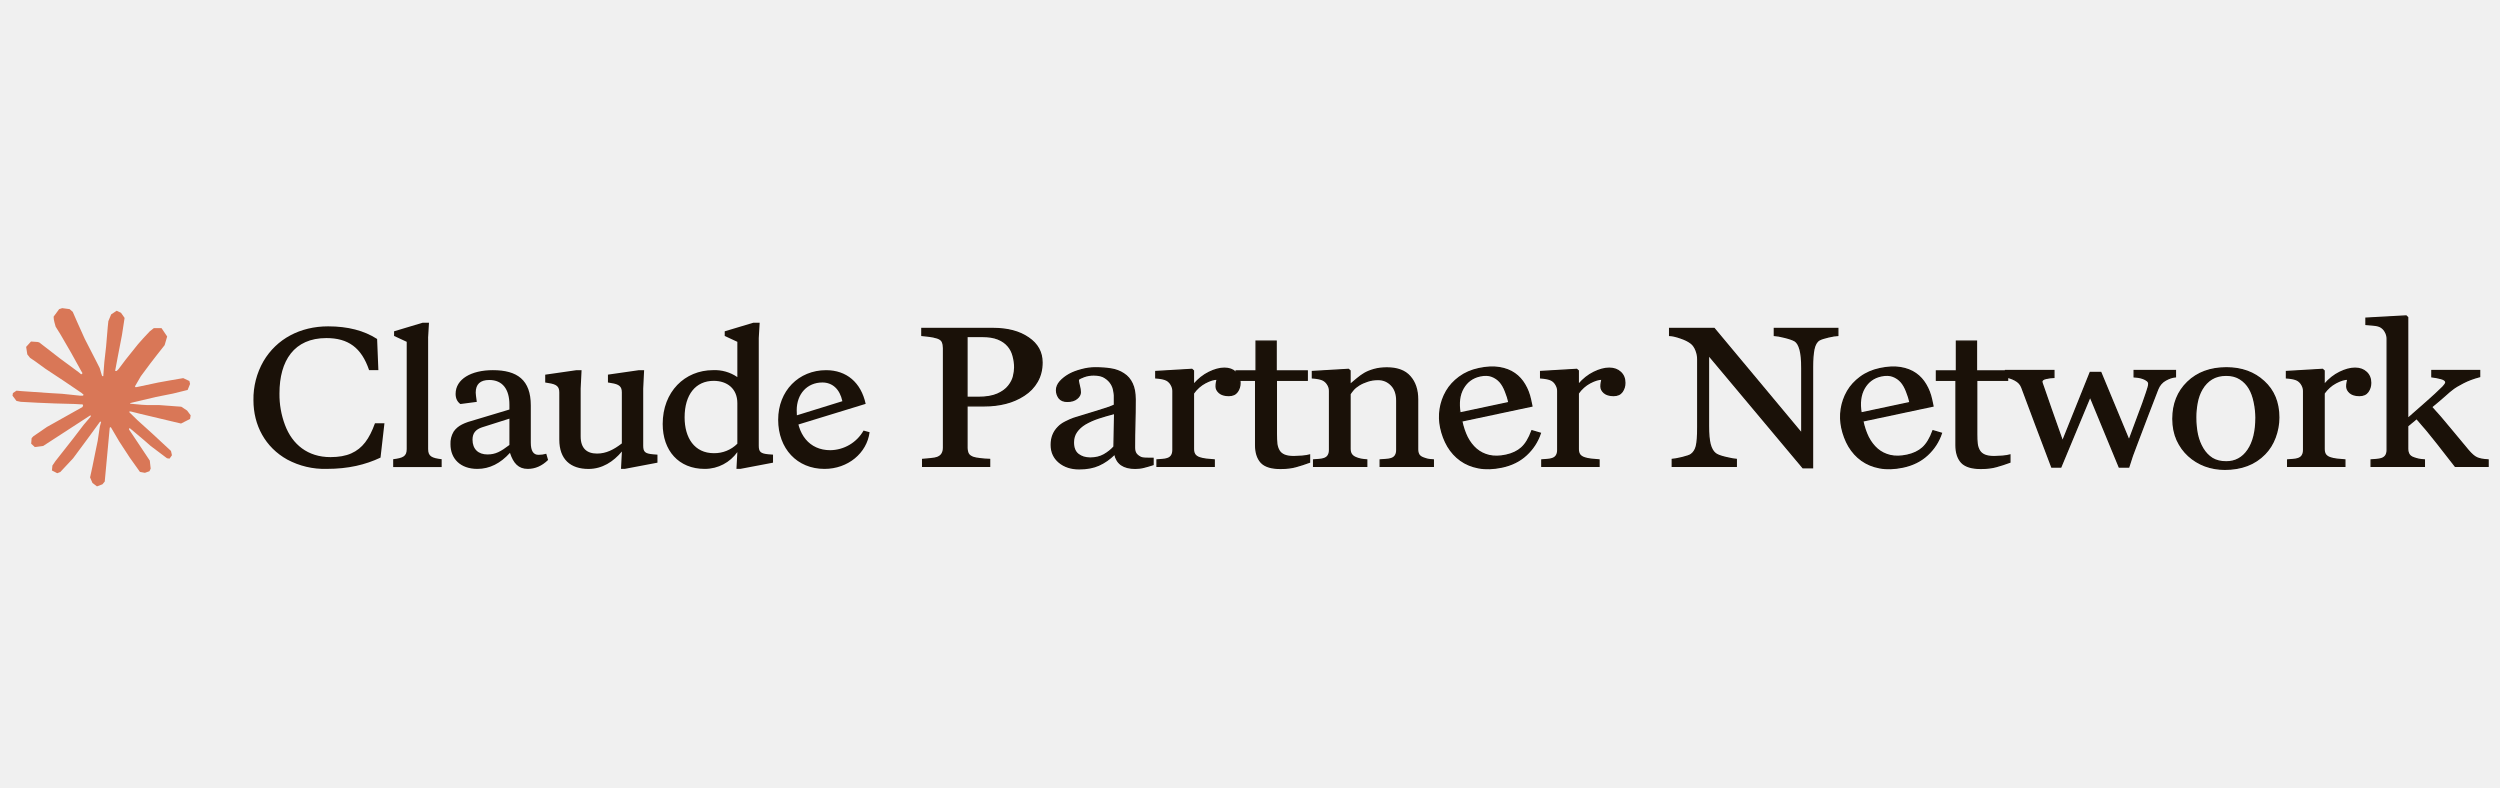
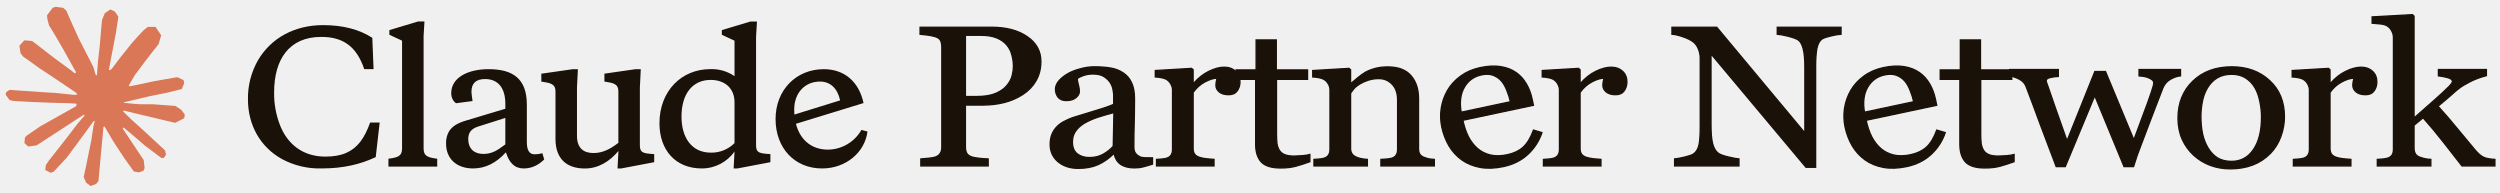
- <svg xmlns="http://www.w3.org/2000/svg" width="365" height="115" viewBox="0 0 365 115" fill="none">
+ <svg xmlns="http://www.w3.org/2000/svg" width="363" height="28" viewBox="1 44 363 28" fill="none">
  <g clip-path="url(#clip0_10899_11128)">
    <path d="M6.928 62.295L12.046 59.423L12.132 59.174L12.046 59.035H11.796L10.941 58.983L8.017 58.903L5.481 58.798L3.024 58.666L2.406 58.535L1.826 57.771L1.886 57.389L2.406 57.04L3.15 57.105L4.796 57.217L7.265 57.388L9.057 57.493L11.71 57.769H12.132L12.192 57.599L12.048 57.493L11.935 57.388L9.38 55.656L6.614 53.826L5.165 52.772L4.382 52.238L3.986 51.738L3.816 50.645L4.527 49.862L5.483 49.927L5.727 49.992L6.695 50.737L8.762 52.337L11.461 54.325L11.856 54.653L12.014 54.541L12.034 54.462L11.856 54.165L10.388 51.511L8.821 48.812L8.124 47.693L7.94 47.022C7.875 46.747 7.827 46.515 7.827 46.232L8.637 45.133L9.085 44.989L10.165 45.133L10.62 45.528L11.291 47.063L12.378 49.479L14.064 52.765L14.557 53.74L14.821 54.643L14.919 54.918H15.089V54.76L15.228 52.909L15.485 50.637L15.734 47.712L15.82 46.889L16.228 45.902L17.037 45.368L17.669 45.67L18.189 46.415L18.117 46.896L17.808 48.905L17.202 52.052L16.807 54.16H17.037L17.301 53.896L18.367 52.481L20.158 50.242L20.948 49.353L21.87 48.371L22.462 47.904H23.581L24.405 49.128L24.036 50.393L22.884 51.854L21.928 53.092L20.558 54.936L19.703 56.411L19.782 56.529L19.986 56.51L23.081 55.851L24.753 55.549L26.748 55.206L27.65 55.628L27.749 56.056L27.394 56.933L25.26 57.46L22.757 57.96L19.031 58.842L18.985 58.875L19.038 58.94L20.716 59.098L21.435 59.137H23.193L26.467 59.381L27.322 59.947L27.835 60.639L27.749 61.166L26.431 61.836L24.654 61.415L20.506 60.428L19.083 60.073H18.887V60.191L20.072 61.35L22.244 63.312L24.965 65.841L25.104 66.466L24.754 66.959L24.385 66.907L21.995 65.108L21.073 64.299L18.985 62.541H18.846V62.725L19.327 63.429L21.869 67.249L22 68.421L21.816 68.802L21.157 69.032L20.434 68.9L18.946 66.812L17.411 64.46L16.173 62.353L16.022 62.439L15.291 70.309L14.949 70.711L14.159 71.013L13.5 70.512L13.151 69.703L13.5 68.103L13.922 66.015L14.264 64.355L14.573 62.293L14.758 61.608L14.745 61.562L14.594 61.582L13.04 63.716L10.676 66.91L8.806 68.912L8.358 69.09L7.581 68.688L7.653 67.969L8.087 67.33L10.676 64.037L12.237 61.996L13.245 60.818L13.238 60.647H13.179L6.303 65.112L5.079 65.27L4.552 64.776L4.617 63.967L4.866 63.703L6.933 62.281L6.926 62.288L6.928 62.295Z" fill="#D97757" />
    <path d="M363.257 68.087H358.477C357.643 67.018 356.75 65.874 355.798 64.654C354.846 63.435 353.857 62.248 352.83 61.094L351.515 62.187V65.505C351.515 65.846 351.584 66.13 351.723 66.356C351.862 66.574 352.087 66.735 352.397 66.839C352.653 66.933 352.899 67.004 353.135 67.052C353.37 67.099 353.643 67.132 353.953 67.151V68.087H346.189V67.151C346.435 67.132 346.691 67.113 346.959 67.094C347.226 67.066 347.451 67.028 347.632 66.981C347.932 66.895 348.156 66.749 348.306 66.541C348.456 66.323 348.531 66.044 348.531 65.704V49.45C348.531 49.1 348.445 48.774 348.274 48.471C348.114 48.159 347.9 47.923 347.632 47.762C347.408 47.611 347.055 47.511 346.574 47.464C346.103 47.417 345.723 47.384 345.435 47.365V46.457L351.29 46.131L351.515 46.343V61.137C352.349 60.399 353.247 59.61 354.21 58.768C355.183 57.917 356.001 57.161 356.664 56.499C356.75 56.414 356.84 56.305 356.937 56.173C357.044 56.031 357.097 55.917 357.097 55.832C357.097 55.577 356.862 55.388 356.391 55.265C355.931 55.142 355.488 55.057 355.06 55.01V54.102H362.022V54.981C361.124 55.218 360.327 55.516 359.632 55.875C358.947 56.225 358.423 56.541 358.06 56.825C357.803 57.014 357.439 57.322 356.969 57.747C356.498 58.173 355.841 58.73 354.996 59.421C355.873 60.376 356.857 61.52 357.947 62.853C359.049 64.186 359.851 65.151 360.354 65.747C360.824 66.305 361.247 66.669 361.621 66.839C361.995 67.009 362.541 67.113 363.257 67.151V68.087Z" fill="#1A1108" stroke="#1A1108" stroke-width="0.198" />
    <path d="M346.115 55.903C346.115 56.386 345.982 56.816 345.714 57.194C345.447 57.563 345.035 57.747 344.479 57.747C343.88 57.747 343.42 57.61 343.099 57.336C342.789 57.062 342.634 56.759 342.634 56.428C342.634 56.22 342.65 56.031 342.682 55.861C342.725 55.691 342.763 55.52 342.795 55.35C342.292 55.35 341.704 55.53 341.03 55.889C340.356 56.248 339.784 56.759 339.314 57.421V65.562C339.314 65.893 339.383 66.163 339.522 66.371C339.672 66.579 339.902 66.735 340.212 66.839C340.479 66.933 340.821 67.004 341.239 67.052C341.666 67.099 342.035 67.132 342.345 67.151V68.087H334.004V67.151C334.25 67.132 334.501 67.113 334.758 67.094C335.025 67.075 335.255 67.037 335.447 66.981C335.747 66.896 335.966 66.749 336.105 66.541C336.255 66.323 336.33 66.045 336.33 65.704V57.066C336.33 56.773 336.249 56.485 336.089 56.201C335.939 55.917 335.725 55.691 335.447 55.52C335.244 55.407 335.004 55.327 334.726 55.279C334.447 55.222 334.148 55.185 333.827 55.166V54.244L339.089 53.932L339.314 54.13V56.102H339.394C340.057 55.336 340.795 54.754 341.608 54.357C342.42 53.96 343.164 53.762 343.837 53.762C344.511 53.762 345.057 53.955 345.474 54.343C345.901 54.731 346.115 55.251 346.115 55.903Z" fill="#1A1108" stroke="#1A1108" stroke-width="0.198" />
    <path d="M332.697 60.953C332.697 61.936 332.52 62.905 332.167 63.86C331.814 64.806 331.312 65.61 330.659 66.272C329.921 67.028 329.066 67.591 328.092 67.959C327.119 68.328 326.028 68.513 324.82 68.513C323.815 68.513 322.857 68.347 321.948 68.016C321.039 67.676 320.232 67.184 319.526 66.541C318.831 65.907 318.275 65.137 317.858 64.229C317.451 63.312 317.248 62.286 317.248 61.151C317.248 58.967 317.965 57.18 319.398 55.79C320.841 54.4 322.729 53.705 325.061 53.705C327.274 53.705 329.098 54.367 330.531 55.691C331.975 57.005 332.697 58.759 332.697 60.953ZM329.376 60.981C329.376 60.272 329.296 59.525 329.135 58.74C328.975 57.946 328.734 57.274 328.413 56.726C328.071 56.14 327.622 55.672 327.066 55.322C326.51 54.962 325.831 54.783 325.028 54.783C324.205 54.783 323.499 54.962 322.911 55.322C322.333 55.681 321.863 56.173 321.499 56.797C321.157 57.374 320.916 58.031 320.777 58.768C320.638 59.506 320.569 60.22 320.569 60.91C320.569 61.818 320.649 62.659 320.809 63.435C320.98 64.201 321.248 64.886 321.611 65.491C321.975 66.097 322.43 66.574 322.975 66.924C323.531 67.264 324.216 67.435 325.028 67.435C326.365 67.435 327.424 66.862 328.205 65.718C328.985 64.574 329.376 62.995 329.376 60.981Z" fill="#1A1108" stroke="#1A1108" stroke-width="0.198" />
    <path d="M317.608 55.01C317.158 55.048 316.672 55.213 316.148 55.506C315.634 55.799 315.26 56.239 315.025 56.825C314.49 58.215 313.982 59.534 313.501 60.782C313.03 62.021 312.501 63.416 311.913 64.967C311.72 65.458 311.522 65.988 311.319 66.555C311.127 67.123 310.95 67.666 310.79 68.186H309.41L305.159 57.889L300.876 68.186H299.56C298.758 66.087 297.972 64.007 297.202 61.946C296.443 59.875 295.769 58.074 295.181 56.542C295.01 56.097 294.684 55.747 294.202 55.492C293.721 55.237 293.256 55.085 292.807 55.038V54.102H299.865V55.095C299.512 55.104 299.127 55.156 298.71 55.251C298.304 55.346 298.101 55.502 298.101 55.719C298.101 55.757 298.117 55.837 298.149 55.96C298.191 56.083 298.24 56.215 298.293 56.357C298.635 57.35 299.02 58.461 299.448 59.69C299.887 60.91 300.448 62.499 301.132 64.456L305.175 54.386H306.715L310.838 64.314C311.298 63.047 311.752 61.823 312.201 60.641C312.661 59.449 313.062 58.334 313.405 57.293C313.48 57.047 313.549 56.825 313.613 56.627C313.688 56.419 313.725 56.215 313.725 56.017C313.725 55.847 313.64 55.695 313.469 55.563C313.298 55.431 313.089 55.322 312.843 55.237C312.629 55.161 312.394 55.104 312.137 55.066C311.891 55.029 311.71 55.01 311.592 55.01V54.102H317.608V55.01Z" fill="#1A1108" stroke="#1A1108" stroke-width="0.198" />
    <path d="M293.44 67.477C292.745 67.733 292.087 67.945 291.467 68.115C290.846 68.295 290.087 68.385 289.189 68.385C287.862 68.385 286.927 68.092 286.381 67.506C285.846 66.91 285.579 66.073 285.579 64.995V55.52H282.724V54.159H285.643V49.804H288.563V54.159H293.103V55.52H288.595V63.336C288.595 63.922 288.616 64.413 288.659 64.811C288.713 65.198 288.83 65.539 289.012 65.832C289.183 66.106 289.44 66.314 289.782 66.456C290.124 66.598 290.584 66.669 291.162 66.669C291.429 66.669 291.819 66.65 292.333 66.612C292.857 66.565 293.226 66.508 293.44 66.442V67.477Z" fill="#1A1108" stroke="#1A1108" stroke-width="0.198" />
    <path d="M283.446 63.254C283.03 64.484 282.346 65.537 281.396 66.416C280.446 67.295 279.264 67.884 277.852 68.184C276.607 68.449 275.473 68.487 274.449 68.299C273.435 68.108 272.554 67.745 271.806 67.207C271.058 66.671 270.437 65.99 269.945 65.167C269.464 64.341 269.118 63.434 268.907 62.444C268.719 61.556 268.691 60.653 268.824 59.736C268.965 58.807 269.272 57.934 269.743 57.119C270.2 56.335 270.826 55.651 271.62 55.067C272.422 54.471 273.373 54.056 274.471 53.822C275.601 53.582 276.602 53.534 277.475 53.677C278.347 53.821 279.092 54.112 279.71 54.55C280.302 54.966 280.787 55.501 281.167 56.155C281.557 56.807 281.839 57.544 282.014 58.367L282.209 59.283L271.962 61.461C272.153 62.358 272.42 63.152 272.764 63.843C273.118 64.531 273.563 65.109 274.099 65.575C274.621 66.024 275.245 66.336 275.971 66.511C276.695 66.676 277.512 66.662 278.422 66.468C279.353 66.27 280.113 65.911 280.702 65.389C281.299 64.856 281.806 64.023 282.221 62.891L283.446 63.254ZM278.87 58.775C278.76 58.257 278.589 57.713 278.359 57.143C278.139 56.571 277.877 56.11 277.573 55.759C277.242 55.385 276.838 55.108 276.363 54.928C275.887 54.749 275.32 54.73 274.661 54.87C273.563 55.103 272.734 55.705 272.175 56.674C271.624 57.632 271.47 58.84 271.714 60.296L278.87 58.775Z" fill="#1A1108" stroke="#1A1108" stroke-width="0.198" />
    <path d="M268.316 48.968C268.016 48.977 267.557 49.053 266.936 49.194C266.316 49.336 265.872 49.483 265.605 49.634C265.22 49.87 264.958 50.324 264.819 50.996C264.69 51.667 264.626 52.518 264.626 53.549V68.285H263.23L249.434 51.818V62.201C249.434 63.364 249.515 64.257 249.675 64.882C249.846 65.506 250.103 65.95 250.445 66.215C250.691 66.423 251.199 66.617 251.969 66.796C252.739 66.976 253.247 67.07 253.493 67.08V68.087H244.156V67.08C244.445 67.061 244.932 66.971 245.616 66.81C246.301 66.64 246.729 66.489 246.9 66.357C247.274 66.092 247.531 65.69 247.67 65.151C247.809 64.603 247.878 63.671 247.878 62.357V52.443C247.878 52.008 247.793 51.572 247.622 51.138C247.45 50.703 247.221 50.367 246.932 50.13C246.547 49.819 246.023 49.554 245.36 49.336C244.707 49.109 244.178 48.986 243.771 48.968V47.96H250.269L263.07 63.307V53.733C263.07 52.561 262.985 51.662 262.813 51.038C262.642 50.405 262.396 49.984 262.075 49.776C261.776 49.596 261.284 49.421 260.6 49.251C259.926 49.081 259.412 48.986 259.06 48.968V47.96H268.316V48.968Z" fill="#1A1108" stroke="#1A1108" stroke-width="0.198" />
    <path d="M237.224 55.903C237.224 56.386 237.09 56.816 236.823 57.194C236.555 57.563 236.144 57.747 235.587 57.747C234.989 57.747 234.529 57.61 234.208 57.336C233.898 57.062 233.743 56.759 233.743 56.428C233.743 56.22 233.759 56.031 233.791 55.861C233.834 55.691 233.871 55.52 233.903 55.35C233.4 55.35 232.812 55.53 232.138 55.889C231.465 56.248 230.892 56.759 230.422 57.421V65.562C230.422 65.893 230.491 66.163 230.63 66.371C230.78 66.579 231.01 66.735 231.32 66.839C231.588 66.933 231.93 67.004 232.347 67.052C232.775 67.099 233.144 67.132 233.454 67.151V68.087H225.112V67.151C225.358 67.132 225.609 67.113 225.866 67.094C226.133 67.075 226.363 67.037 226.556 66.981C226.855 66.896 227.074 66.749 227.214 66.541C227.363 66.323 227.438 66.045 227.438 65.704V57.066C227.438 56.773 227.358 56.485 227.197 56.201C227.048 55.917 226.834 55.691 226.556 55.52C226.353 55.407 226.112 55.327 225.834 55.279C225.556 55.222 225.256 55.185 224.936 55.166V54.244L230.197 53.932L230.422 54.13V56.102H230.502C231.165 55.336 231.903 54.754 232.716 54.357C233.529 53.96 234.272 53.762 234.946 53.762C235.62 53.762 236.165 53.955 236.582 54.343C237.01 54.731 237.224 55.251 237.224 55.903Z" fill="#1A1108" stroke="#1A1108" stroke-width="0.198" />
    <path d="M224.889 63.254C224.472 64.484 223.789 65.537 222.838 66.416C221.888 67.295 220.707 67.884 219.295 68.184C218.05 68.449 216.915 68.487 215.891 68.299C214.878 68.108 213.997 67.745 213.248 67.207C212.5 66.671 211.88 65.99 211.388 65.167C210.906 64.341 210.56 63.434 210.35 62.444C210.161 61.556 210.133 60.653 210.266 59.736C210.408 58.807 210.714 57.934 211.186 57.119C211.643 56.335 212.268 55.651 213.062 55.067C213.865 54.471 214.815 54.056 215.914 53.822C217.044 53.582 218.045 53.534 218.917 53.677C219.789 53.821 220.535 54.112 221.153 54.55C221.744 54.966 222.229 55.501 222.609 56.155C222.999 56.807 223.281 57.544 223.456 58.367L223.651 59.283L213.405 61.461C213.595 62.358 213.862 63.152 214.206 63.843C214.56 64.531 215.005 65.109 215.542 65.575C216.064 66.024 216.688 66.336 217.413 66.511C218.137 66.676 218.954 66.662 219.865 66.468C220.796 66.27 221.556 65.911 222.144 65.389C222.742 64.856 223.248 64.023 223.664 62.891L224.889 63.254ZM220.312 58.775C220.202 58.257 220.032 57.713 219.801 57.143C219.581 56.571 219.319 56.11 219.015 55.759C218.684 55.385 218.281 55.108 217.805 54.928C217.33 54.749 216.763 54.73 216.104 54.87C215.005 55.103 214.176 55.705 213.617 56.674C213.066 57.632 212.913 58.84 213.157 60.296L220.312 58.775Z" fill="#1A1108" stroke="#1A1108" stroke-width="0.198" />
    <path d="M209.261 68.087H201.512V67.151C201.758 67.132 202.026 67.113 202.314 67.094C202.614 67.075 202.86 67.037 203.052 66.981C203.352 66.895 203.571 66.749 203.71 66.541C203.86 66.323 203.935 66.044 203.935 65.704V58.513C203.935 57.52 203.667 56.754 203.132 56.215C202.608 55.676 201.967 55.407 201.207 55.407C200.641 55.407 200.122 55.487 199.651 55.648C199.181 55.799 198.764 55.988 198.4 56.215C198.047 56.433 197.764 56.669 197.55 56.925C197.347 57.17 197.197 57.369 197.101 57.52V65.562C197.101 65.884 197.176 66.148 197.325 66.357C197.475 66.565 197.7 66.725 197.999 66.839C198.224 66.933 198.464 67.004 198.721 67.052C198.988 67.099 199.261 67.132 199.539 67.151V68.087H191.791V67.151C192.037 67.132 192.288 67.113 192.545 67.094C192.812 67.075 193.042 67.037 193.235 66.981C193.534 66.895 193.753 66.749 193.892 66.541C194.042 66.323 194.117 66.044 194.117 65.704V57.066C194.117 56.745 194.037 56.452 193.876 56.187C193.726 55.913 193.513 55.691 193.235 55.52C193.031 55.407 192.791 55.327 192.513 55.279C192.235 55.222 191.935 55.185 191.614 55.166V54.244L196.876 53.932L197.101 54.13V56.102H197.181C197.438 55.875 197.758 55.605 198.143 55.293C198.528 54.972 198.892 54.712 199.234 54.513C199.63 54.286 200.101 54.097 200.646 53.946C201.191 53.795 201.806 53.719 202.491 53.719C204.009 53.719 205.132 54.14 205.86 54.981C206.598 55.813 206.967 56.925 206.967 58.315V65.591C206.967 65.922 207.031 66.191 207.159 66.399C207.287 66.598 207.507 66.754 207.817 66.867C208.073 66.962 208.293 67.028 208.474 67.066C208.667 67.104 208.929 67.132 209.261 67.151V68.087Z" fill="#1A1108" stroke="#1A1108" stroke-width="0.198" />
    <path d="M191.189 67.477C190.494 67.733 189.836 67.945 189.216 68.115C188.595 68.295 187.836 68.385 186.938 68.385C185.611 68.385 184.676 68.092 184.13 67.506C183.596 66.91 183.328 66.073 183.328 64.995V55.52H180.473V54.159H183.392V49.804H186.312V54.159H190.852V55.52H186.344V63.336C186.344 63.922 186.365 64.413 186.408 64.811C186.462 65.198 186.579 65.539 186.761 65.832C186.932 66.106 187.189 66.314 187.531 66.456C187.873 66.598 188.333 66.669 188.911 66.669C189.178 66.669 189.569 66.65 190.082 66.612C190.606 66.565 190.975 66.508 191.189 66.442V67.477Z" fill="#1A1108" stroke="#1A1108" stroke-width="0.198" />
    <path d="M181.04 55.903C181.04 56.386 180.906 56.816 180.639 57.194C180.372 57.563 179.96 57.747 179.404 57.747C178.805 57.747 178.345 57.61 178.024 57.336C177.714 57.062 177.559 56.759 177.559 56.428C177.559 56.22 177.575 56.031 177.607 55.861C177.65 55.691 177.687 55.52 177.719 55.35C177.217 55.35 176.629 55.53 175.955 55.889C175.281 56.248 174.709 56.759 174.238 57.421V65.562C174.238 65.893 174.308 66.163 174.447 66.371C174.597 66.579 174.827 66.735 175.137 66.839C175.404 66.933 175.746 67.004 176.163 67.052C176.591 67.099 176.96 67.132 177.27 67.151V68.087H168.928V67.151C169.174 67.132 169.426 67.113 169.682 67.094C169.95 67.075 170.18 67.037 170.372 66.981C170.672 66.896 170.891 66.749 171.03 66.541C171.18 66.323 171.255 66.045 171.255 65.704V57.066C171.255 56.773 171.174 56.485 171.014 56.201C170.864 55.917 170.65 55.691 170.372 55.52C170.169 55.407 169.928 55.327 169.65 55.279C169.372 55.222 169.073 55.185 168.752 55.166V54.244L174.014 53.932L174.238 54.13V56.102H174.319C174.982 55.336 175.72 54.754 176.532 54.357C177.345 53.96 178.088 53.762 178.762 53.762C179.436 53.762 179.981 53.955 180.398 54.343C180.826 54.731 181.04 55.251 181.04 55.903Z" fill="#1A1108" stroke="#1A1108" stroke-width="0.198" />
    <path d="M168.342 67.832C167.84 67.992 167.396 68.12 167.011 68.215C166.636 68.319 166.209 68.371 165.727 68.371C164.893 68.371 164.225 68.201 163.722 67.86C163.23 67.51 162.915 67.004 162.776 66.342H162.679C161.984 67.023 161.236 67.543 160.434 67.903C159.642 68.262 158.685 68.442 157.562 68.442C156.375 68.442 155.396 68.12 154.626 67.477C153.867 66.834 153.487 65.993 153.487 64.952C153.487 64.413 153.573 63.931 153.744 63.506C153.915 63.08 154.172 62.697 154.514 62.357C154.781 62.073 155.134 61.823 155.573 61.605C156.011 61.378 156.423 61.199 156.808 61.066C157.289 60.905 158.262 60.608 159.728 60.173C161.204 59.738 162.198 59.397 162.711 59.151V57.747C162.711 57.624 162.679 57.388 162.615 57.038C162.562 56.688 162.439 56.357 162.246 56.045C162.032 55.695 161.728 55.393 161.332 55.137C160.947 54.873 160.396 54.74 159.68 54.74C159.188 54.74 158.728 54.816 158.3 54.967C157.883 55.109 157.589 55.26 157.418 55.421C157.418 55.61 157.466 55.889 157.562 56.258C157.669 56.627 157.722 56.967 157.722 57.279C157.722 57.61 157.551 57.913 157.209 58.187C156.878 58.461 156.412 58.598 155.813 58.598C155.279 58.598 154.883 58.433 154.626 58.102C154.38 57.761 154.257 57.383 154.257 56.967C154.257 56.532 154.428 56.116 154.771 55.719C155.124 55.322 155.578 54.967 156.134 54.655C156.616 54.39 157.198 54.168 157.883 53.989C158.567 53.799 159.236 53.705 159.888 53.705C160.786 53.705 161.567 53.762 162.23 53.875C162.904 53.979 163.514 54.211 164.059 54.57C164.604 54.92 165.016 55.397 165.294 56.003C165.583 56.598 165.727 57.369 165.727 58.315C165.727 59.667 165.711 60.867 165.679 61.917C165.647 62.957 165.631 64.097 165.631 65.335C165.631 65.704 165.701 65.997 165.84 66.215C165.989 66.432 166.214 66.617 166.513 66.768C166.674 66.853 166.925 66.9 167.267 66.91C167.62 66.919 167.979 66.924 168.342 66.924V67.832ZM162.744 60.343C161.835 60.579 161.038 60.811 160.353 61.038C159.669 61.265 159.033 61.548 158.444 61.889C157.91 62.21 157.487 62.593 157.177 63.038C156.867 63.473 156.712 63.993 156.712 64.598C156.712 65.383 156.942 65.96 157.402 66.328C157.872 66.697 158.466 66.881 159.182 66.881C159.942 66.881 160.61 66.721 161.187 66.399C161.765 66.068 162.252 65.68 162.647 65.236L162.744 60.343Z" fill="#1A1108" stroke="#1A1108" stroke-width="0.198" />
    <path d="M152.132 52.925C152.132 53.974 151.896 54.906 151.426 55.719C150.966 56.523 150.324 57.189 149.501 57.719C148.688 58.248 147.795 58.636 146.822 58.882C145.848 59.128 144.816 59.251 143.726 59.251H141.175V65.35C141.175 65.68 141.234 65.974 141.351 66.229C141.48 66.475 141.736 66.664 142.121 66.796C142.314 66.862 142.651 66.924 143.132 66.981C143.624 67.037 144.073 67.07 144.48 67.08V68.087H134.71V67.08C134.967 67.061 135.336 67.028 135.817 66.981C136.309 66.933 136.651 66.872 136.844 66.796C137.164 66.673 137.394 66.494 137.533 66.257C137.683 66.021 137.758 65.718 137.758 65.35V50.825C137.758 50.495 137.704 50.197 137.598 49.932C137.491 49.667 137.239 49.469 136.844 49.336C136.437 49.213 136.031 49.128 135.624 49.081C135.229 49.024 134.886 48.986 134.598 48.968V47.96H144.993C147.11 47.96 148.827 48.414 150.142 49.322C151.469 50.22 152.132 51.421 152.132 52.925ZM147.255 56.357C147.618 55.903 147.859 55.435 147.977 54.953C148.094 54.461 148.153 54.022 148.153 53.634C148.153 53.095 148.078 52.547 147.929 51.989C147.79 51.431 147.544 50.944 147.191 50.528C146.816 50.083 146.324 49.738 145.715 49.492C145.105 49.246 144.346 49.123 143.437 49.123H141.175V58.017H142.811C143.966 58.017 144.902 57.861 145.619 57.549C146.346 57.227 146.891 56.83 147.255 56.357Z" fill="#1A1108" stroke="#1A1108" stroke-width="0.198" />
    <path d="M48.243 66.739C44.938 66.739 42.677 64.895 41.611 62.057C41.055 60.578 40.779 59.008 40.802 57.427C40.802 52.666 42.936 49.359 47.651 49.359C50.819 49.359 52.774 50.741 53.888 54.041H55.243L55.059 49.491C53.162 48.267 50.791 47.647 47.907 47.647C43.844 47.647 40.387 49.465 38.464 52.743C37.47 54.475 36.966 56.444 37.003 58.441C37.003 62.083 38.722 65.31 41.949 67.101C43.715 68.044 45.696 68.513 47.699 68.457C50.846 68.457 53.343 67.858 55.556 66.811L56.129 61.794H54.746C53.917 64.085 52.929 65.462 51.288 66.193C50.486 66.555 49.471 66.739 48.246 66.739H48.243ZM62.5 49.359L62.632 47.12H61.698L57.535 48.37V49.048L59.38 49.904V65.564C59.38 66.63 58.833 66.867 57.404 67.046V68.192H64.483V67.046C63.048 66.869 62.507 66.632 62.507 65.564V49.364L62.5 49.357V49.359ZM90.655 68.459H91.201L95.989 67.55V66.379L95.318 66.326C94.199 66.221 93.909 65.991 93.909 65.076V56.725L94.041 54.045H93.284L88.76 54.696V55.842L89.201 55.92C90.425 56.098 90.788 56.44 90.788 57.297V64.739C89.617 65.647 88.497 66.221 87.167 66.221C85.692 66.221 84.777 65.471 84.777 63.718V56.73L84.909 54.05H84.132L79.601 54.702V55.847L80.068 55.926C81.292 56.103 81.656 56.446 81.656 57.303V64.171C81.656 67.082 83.302 68.466 85.924 68.466C87.926 68.466 89.566 67.399 90.797 65.917L90.666 68.466L90.659 68.459H90.655ZM77.497 59.193C77.497 55.471 75.521 54.043 71.953 54.043C68.805 54.043 66.519 55.346 66.519 57.506C66.519 58.151 66.749 58.646 67.216 58.989L69.613 58.673C69.508 57.949 69.455 57.506 69.455 57.322C69.455 56.098 70.107 55.478 71.431 55.478C73.387 55.478 74.374 56.855 74.374 59.068V59.791L69.436 61.274C67.79 61.721 66.854 62.11 66.229 63.019C65.897 63.576 65.737 64.217 65.769 64.863C65.769 66.971 67.218 68.459 69.694 68.459C71.485 68.459 73.073 67.649 74.455 66.114C74.949 67.649 75.706 68.459 77.056 68.459C78.149 68.459 79.138 68.018 80.019 67.155L79.756 66.247C79.375 66.353 79.006 66.405 78.616 66.405C77.859 66.405 77.497 65.807 77.497 64.633V59.194V59.193ZM71.174 66.351C69.824 66.351 68.988 65.568 68.988 64.191C68.988 63.257 69.429 62.709 70.37 62.392L74.374 61.121V64.967C73.098 65.935 72.346 66.349 71.174 66.349V66.351ZM112.861 67.549V66.377L112.183 66.325C111.065 66.219 110.78 65.989 110.78 65.074V49.361L110.911 47.122H109.971L105.809 48.372V49.05L107.652 49.905V55.055C106.615 54.343 105.372 53.987 104.115 54.041C99.979 54.041 96.753 57.189 96.753 61.899C96.753 65.778 99.071 68.459 102.891 68.459C104.867 68.459 106.586 67.498 107.652 66.009L107.521 68.459H108.074L112.861 67.55V67.549ZM104.194 55.603C106.17 55.603 107.652 56.748 107.652 58.855V64.783C106.742 65.689 105.504 66.188 104.22 66.165C101.389 66.165 99.953 63.926 99.953 60.937C99.953 57.578 101.593 55.603 104.194 55.603ZM122.984 58.567C122.615 56.828 121.549 55.842 120.067 55.842C117.854 55.842 116.32 57.508 116.32 59.898C116.32 63.436 118.19 65.728 121.212 65.728C123.229 65.706 125.083 64.616 126.079 62.863L126.96 63.1C126.566 66.168 123.787 68.46 120.375 68.46C116.37 68.46 113.612 65.497 113.612 61.282C113.612 57.067 116.608 54.045 120.611 54.045C123.601 54.045 125.708 55.843 126.388 58.964L115.956 62.164V60.755L122.982 58.576V58.569L122.984 58.567Z" fill="#1A1108" />
  </g>
  <defs>
    <clipPath id="clip0_10899_11128">
      <rect width="363" height="27.695" fill="white" transform="translate(1 44.1526)" />
    </clipPath>
  </defs>
</svg>
